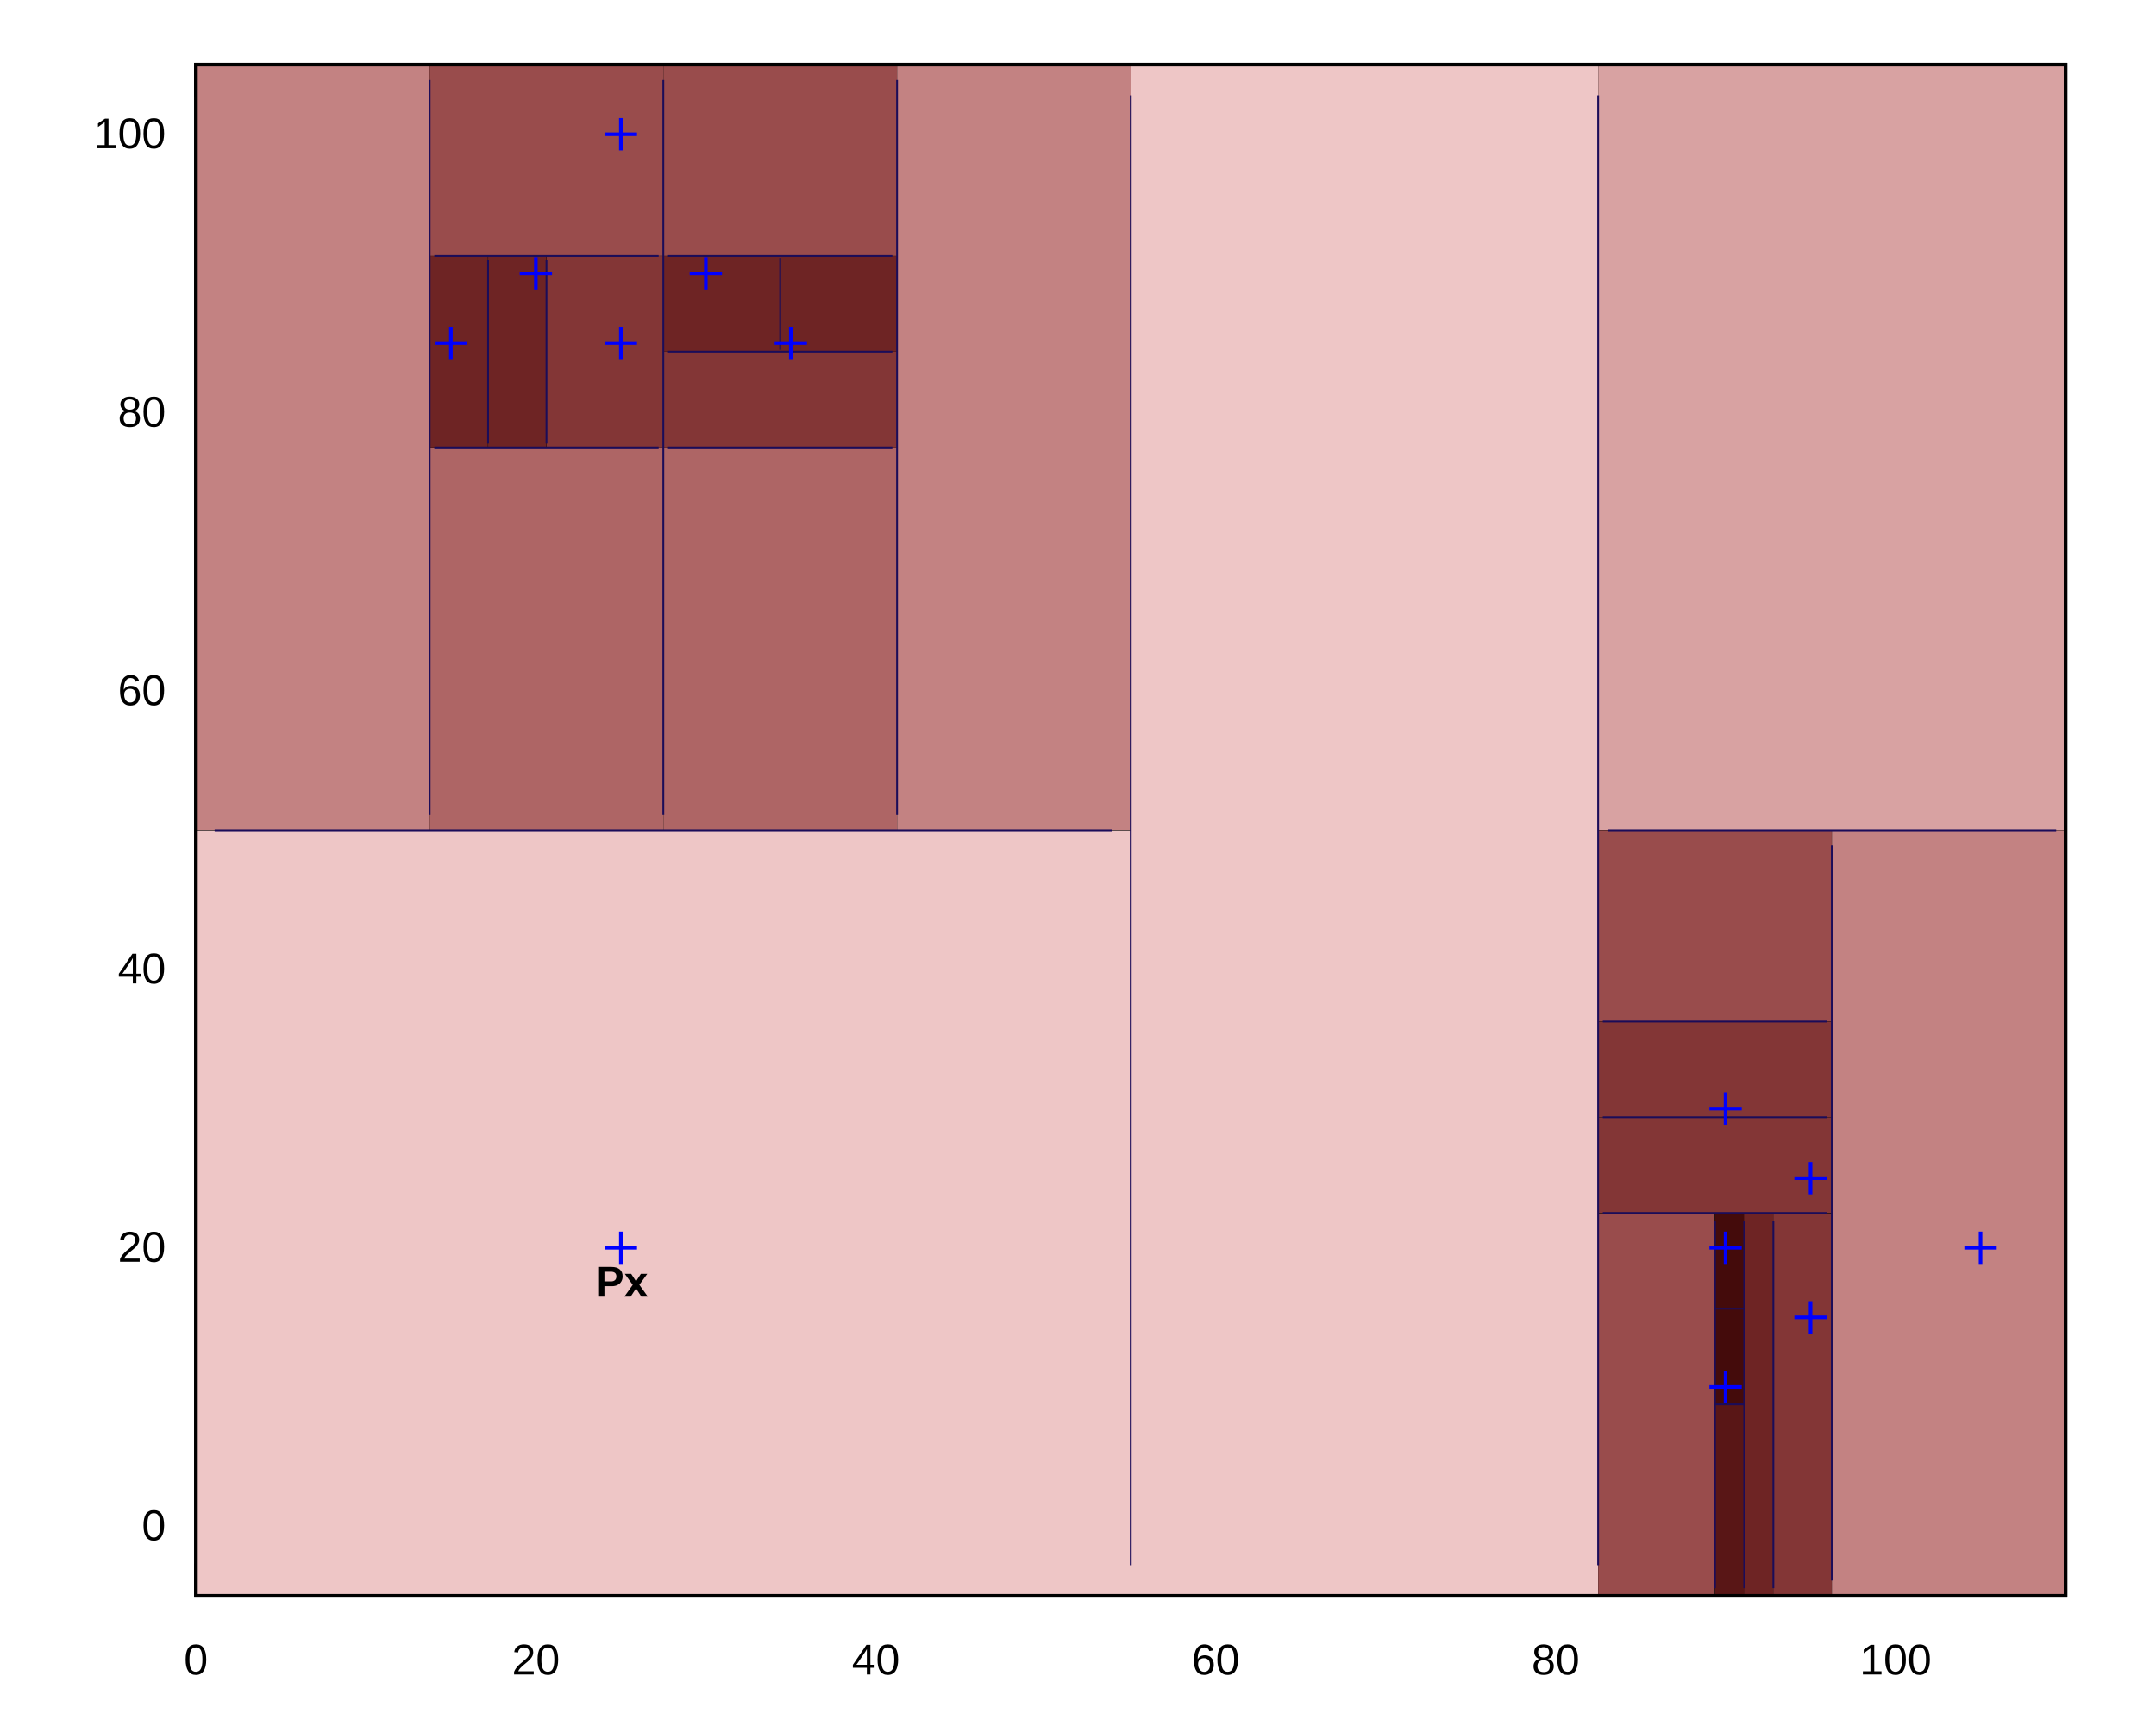
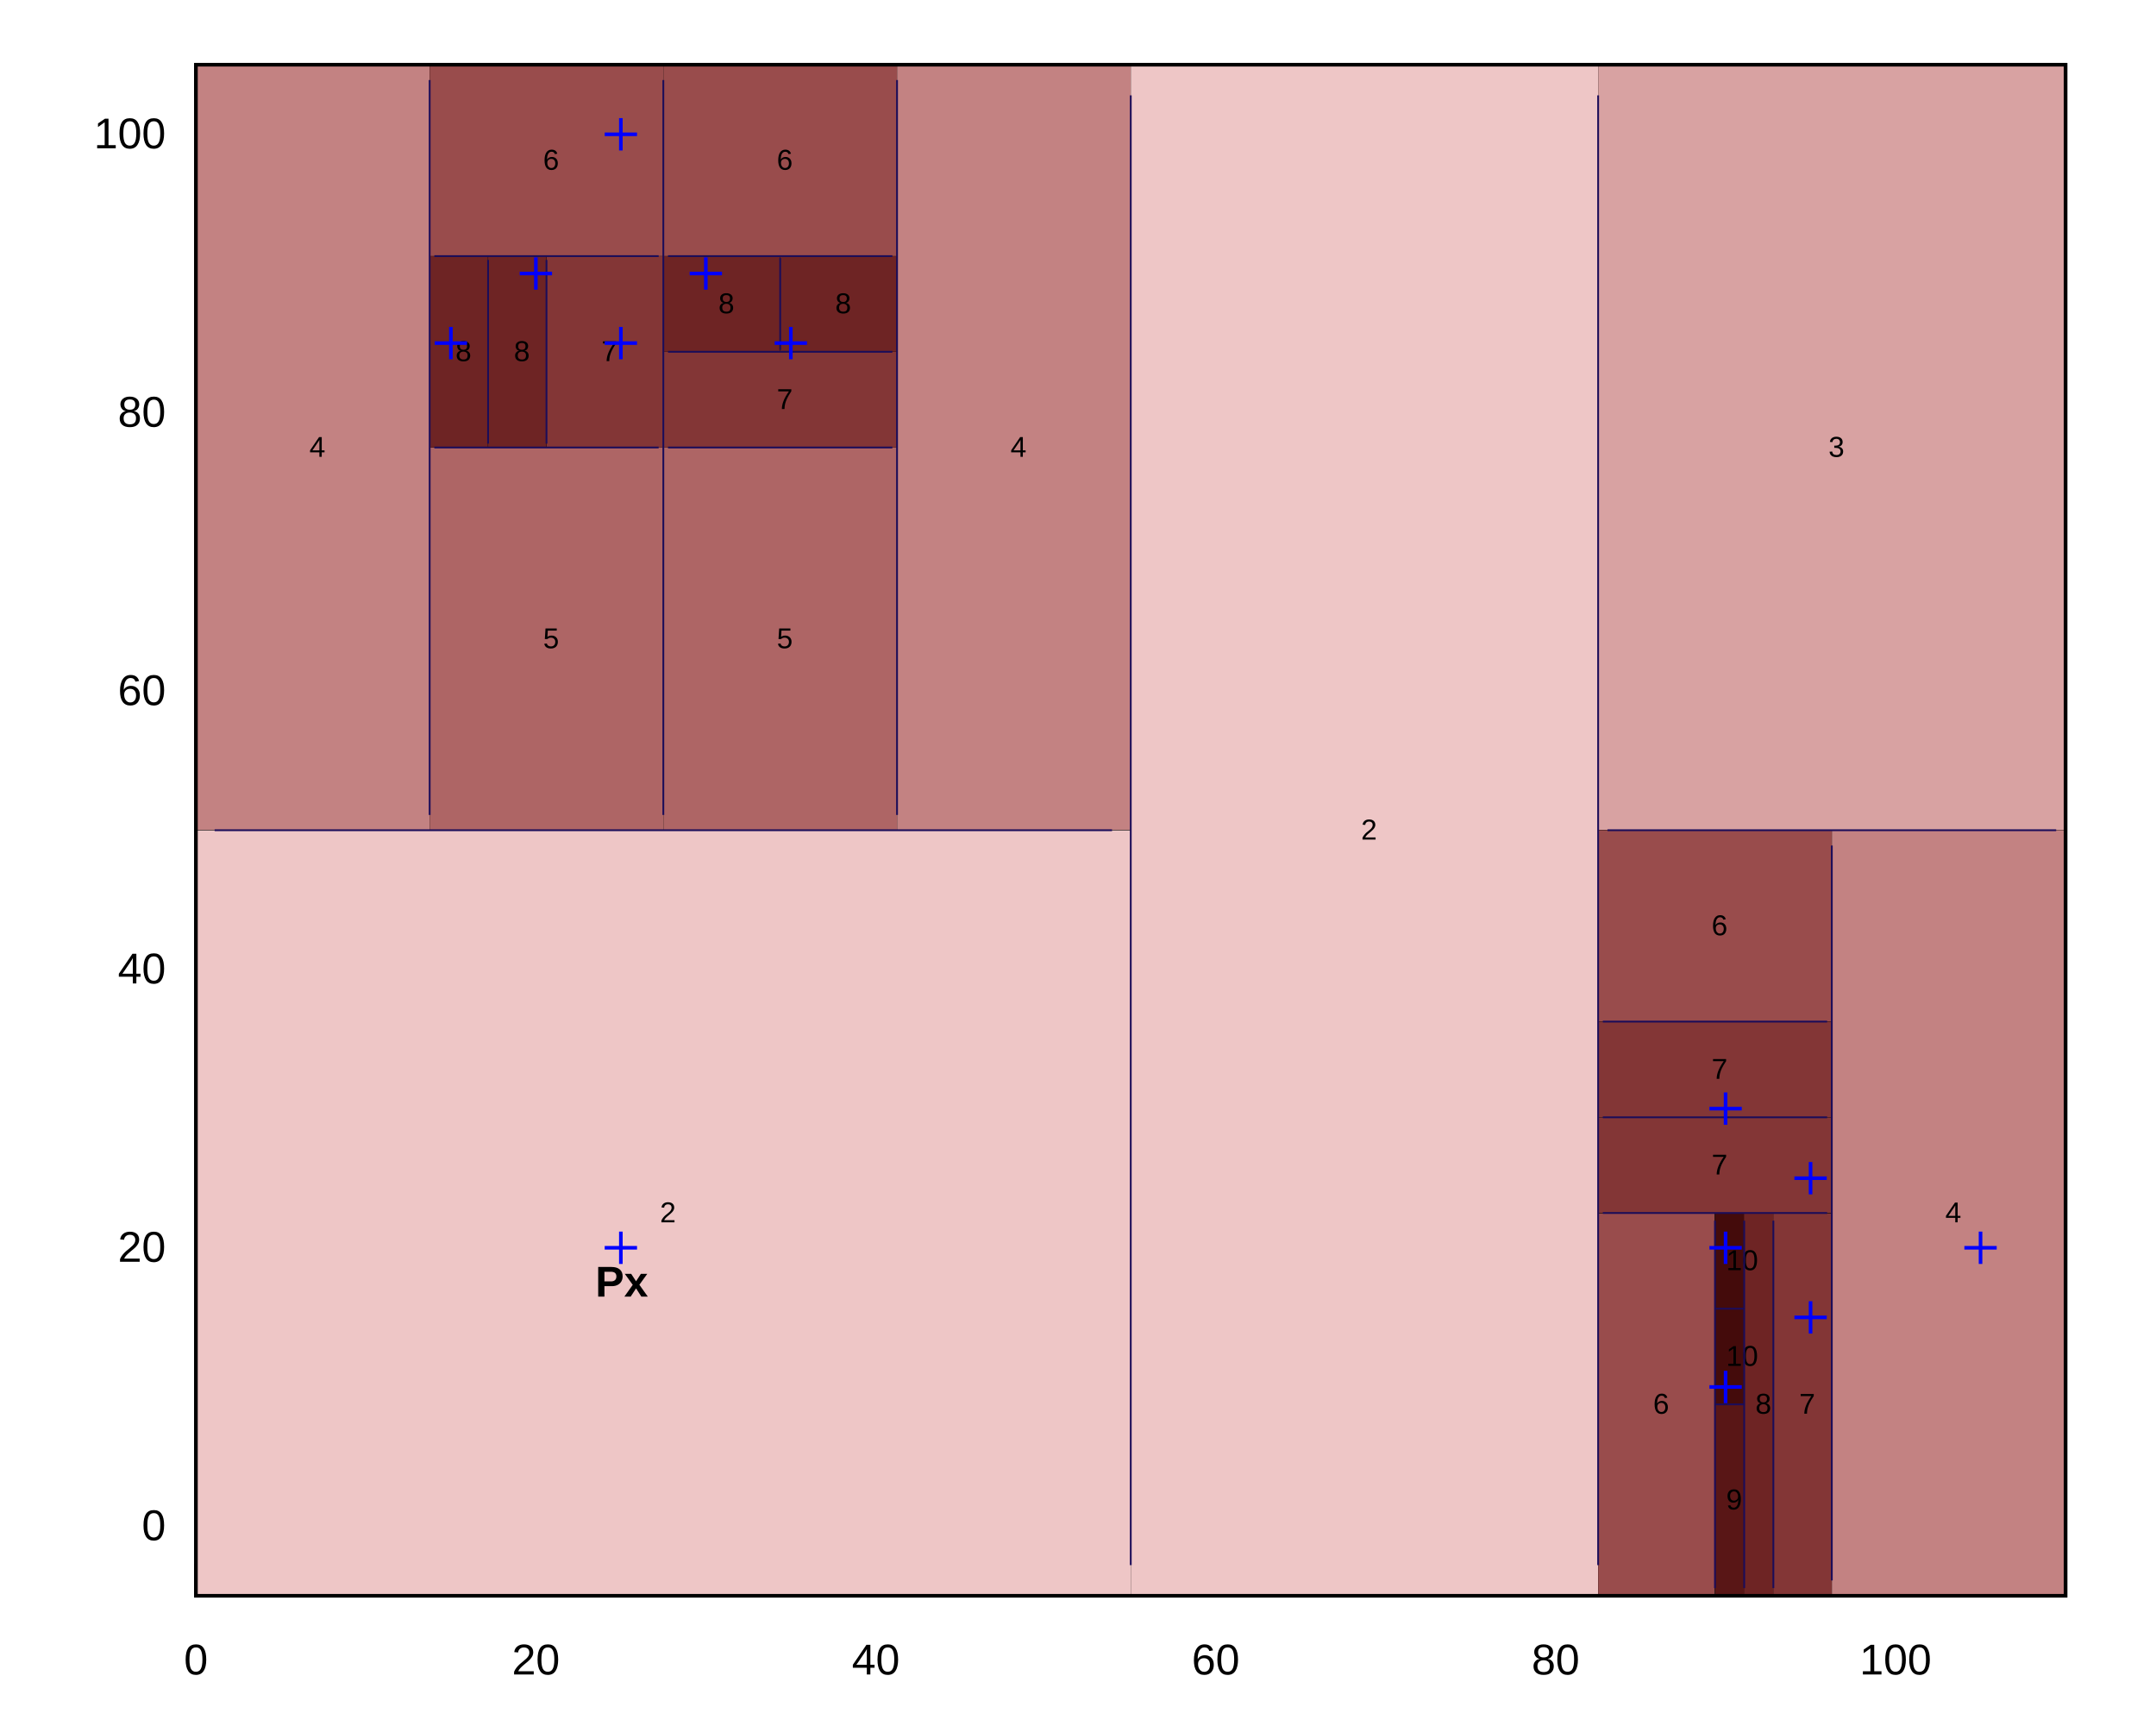
<svg xmlns="http://www.w3.org/2000/svg" xmlns:xlink="http://www.w3.org/1999/xlink" width="600" height="480" viewBox="0 0 600 480">
  <g id="gnuplot_canvas">
    <rect x="0" y="0" width="600" height="480" fill="none" />
    <defs>
      <circle id="gpDot" r="0.5" stroke-width="0.5" stroke="currentColor" />
      <path id="gpPt0" stroke-width="0.222" stroke="currentColor" d="M-1,0 h2 M0,-1 v2" />
      <path id="gpPt1" stroke-width="0.222" stroke="currentColor" d="M-1,-1 L1,1 M1,-1 L-1,1" />
      <path id="gpPt2" stroke-width="0.222" stroke="currentColor" d="M-1,0 L1,0 M0,-1 L0,1 M-1,-1 L1,1 M-1,1 L1,-1" />
      <rect id="gpPt3" stroke-width="0.222" stroke="currentColor" x="-1" y="-1" width="2" height="2" />
      <rect id="gpPt4" stroke-width="0.222" stroke="currentColor" fill="currentColor" x="-1" y="-1" width="2" height="2" />
      <circle id="gpPt5" stroke-width="0.222" stroke="currentColor" cx="0" cy="0" r="1" />
      <use xlink:href="#gpPt5" id="gpPt6" fill="currentColor" stroke="none" />
      <path id="gpPt7" stroke-width="0.222" stroke="currentColor" d="M0,-1.33 L-1.33,0.67 L1.33,0.67 z" />
      <use xlink:href="#gpPt7" id="gpPt8" fill="currentColor" stroke="none" />
      <use xlink:href="#gpPt7" id="gpPt9" stroke="currentColor" transform="rotate(180)" />
      <use xlink:href="#gpPt9" id="gpPt10" fill="currentColor" stroke="none" />
      <use xlink:href="#gpPt3" id="gpPt11" stroke="currentColor" transform="rotate(45)" />
      <use xlink:href="#gpPt11" id="gpPt12" fill="currentColor" stroke="none" />
      <path id="gpPt13" stroke-width="0.222" stroke="currentColor" d="M0,1.330 L1.265,0.411 L0.782,-1.067 L-0.782,-1.076 L-1.265,0.411 z" />
      <use xlink:href="#gpPt13" id="gpPt14" fill="currentColor" stroke="none" />
      <filter id="textbox" filterUnits="objectBoundingBox" x="0" y="0" height="1" width="1">
        <feFlood flood-color="white" flood-opacity="1" result="bgnd" />
        <feComposite in="SourceGraphic" in2="bgnd" operator="atop" />
      </filter>
      <filter id="greybox" filterUnits="objectBoundingBox" x="0" y="0" height="1" width="1">
        <feFlood flood-color="lightgrey" flood-opacity="1" result="grey" />
        <feComposite in="SourceGraphic" in2="grey" operator="atop" />
      </filter>
    </defs>
    <g fill="none" color="white" stroke="currentColor" stroke-width="1.00" stroke-linecap="butt" stroke-linejoin="miter">
</g>
    <g fill="none" color="black" stroke="currentColor" stroke-width="1.00" stroke-linecap="butt" stroke-linejoin="miter">
      <path stroke="black" d="M54.53,424.64 L63.53,424.64 M574.82,424.64 L565.82,424.64  " />
      <g transform="translate(46.14,428.54)" stroke="none" fill="black" font-family="Arial" font-size="12.00" text-anchor="end">
        <text>
          <tspan font-family="Arial"> 0</tspan>
        </text>
      </g>
    </g>
    <g fill="none" color="black" stroke="currentColor" stroke-width="1.00" stroke-linecap="butt" stroke-linejoin="miter">
      <path stroke="black" d="M54.53,347.18 L63.53,347.18 M574.82,347.18 L565.82,347.18  " />
      <g transform="translate(46.14,351.08)" stroke="none" fill="black" font-family="Arial" font-size="12.00" text-anchor="end">
        <text>
          <tspan font-family="Arial"> 20</tspan>
        </text>
      </g>
    </g>
    <g fill="none" color="black" stroke="currentColor" stroke-width="1.00" stroke-linecap="butt" stroke-linejoin="miter">
      <path stroke="black" d="M54.53,269.73 L63.53,269.73 M574.82,269.73 L565.82,269.73  " />
      <g transform="translate(46.14,273.63)" stroke="none" fill="black" font-family="Arial" font-size="12.00" text-anchor="end">
        <text>
          <tspan font-family="Arial"> 40</tspan>
        </text>
      </g>
    </g>
    <g fill="none" color="black" stroke="currentColor" stroke-width="1.00" stroke-linecap="butt" stroke-linejoin="miter">
      <path stroke="black" d="M54.53,192.28 L63.53,192.28 M574.82,192.28 L565.82,192.28  " />
      <g transform="translate(46.14,196.18)" stroke="none" fill="black" font-family="Arial" font-size="12.00" text-anchor="end">
        <text>
          <tspan font-family="Arial"> 60</tspan>
        </text>
      </g>
    </g>
    <g fill="none" color="black" stroke="currentColor" stroke-width="1.00" stroke-linecap="butt" stroke-linejoin="miter">
      <path stroke="black" d="M54.53,114.83 L63.53,114.83 M574.82,114.83 L565.82,114.83  " />
      <g transform="translate(46.14,118.73)" stroke="none" fill="black" font-family="Arial" font-size="12.00" text-anchor="end">
        <text>
          <tspan font-family="Arial"> 80</tspan>
        </text>
      </g>
    </g>
    <g fill="none" color="black" stroke="currentColor" stroke-width="1.00" stroke-linecap="butt" stroke-linejoin="miter">
      <path stroke="black" d="M54.53,37.37 L63.53,37.37 M574.82,37.37 L565.82,37.37  " />
      <g transform="translate(46.14,41.27)" stroke="none" fill="black" font-family="Arial" font-size="12.00" text-anchor="end">
        <text>
          <tspan font-family="Arial"> 100</tspan>
        </text>
      </g>
    </g>
    <g fill="none" color="black" stroke="currentColor" stroke-width="1.00" stroke-linecap="butt" stroke-linejoin="miter">
      <path stroke="black" d="M54.53,444.00 L54.53,435.00 M54.53,18.01 L54.53,27.01  " />
      <g transform="translate(54.53,465.90)" stroke="none" fill="black" font-family="Arial" font-size="12.00" text-anchor="middle">
        <text>
          <tspan font-family="Arial"> 0</tspan>
        </text>
      </g>
    </g>
    <g fill="none" color="black" stroke="currentColor" stroke-width="1.00" stroke-linecap="butt" stroke-linejoin="miter">
      <path stroke="black" d="M149.13,444.00 L149.13,435.00 M149.13,18.01 L149.13,27.01  " />
      <g transform="translate(149.13,465.90)" stroke="none" fill="black" font-family="Arial" font-size="12.00" text-anchor="middle">
        <text>
          <tspan font-family="Arial"> 20</tspan>
        </text>
      </g>
    </g>
    <g fill="none" color="black" stroke="currentColor" stroke-width="1.00" stroke-linecap="butt" stroke-linejoin="miter">
      <path stroke="black" d="M243.73,444.00 L243.73,435.00 M243.73,18.01 L243.73,27.01  " />
      <g transform="translate(243.73,465.90)" stroke="none" fill="black" font-family="Arial" font-size="12.00" text-anchor="middle">
        <text>
          <tspan font-family="Arial"> 40</tspan>
        </text>
      </g>
    </g>
    <g fill="none" color="black" stroke="currentColor" stroke-width="1.00" stroke-linecap="butt" stroke-linejoin="miter">
      <path stroke="black" d="M338.32,444.00 L338.32,435.00 M338.32,18.01 L338.32,27.01  " />
      <g transform="translate(338.32,465.90)" stroke="none" fill="black" font-family="Arial" font-size="12.00" text-anchor="middle">
        <text>
          <tspan font-family="Arial"> 60</tspan>
        </text>
      </g>
    </g>
    <g fill="none" color="black" stroke="currentColor" stroke-width="1.00" stroke-linecap="butt" stroke-linejoin="miter">
      <path stroke="black" d="M432.92,444.00 L432.92,435.00 M432.92,18.01 L432.92,27.01  " />
      <g transform="translate(432.92,465.90)" stroke="none" fill="black" font-family="Arial" font-size="12.00" text-anchor="middle">
        <text>
          <tspan font-family="Arial"> 80</tspan>
        </text>
      </g>
    </g>
    <g fill="none" color="black" stroke="currentColor" stroke-width="1.00" stroke-linecap="butt" stroke-linejoin="miter">
      <path stroke="black" d="M527.52,444.00 L527.52,435.00 M527.52,18.01 L527.52,27.01  " />
      <g transform="translate(527.52,465.90)" stroke="none" fill="black" font-family="Arial" font-size="12.00" text-anchor="middle">
        <text>
          <tspan font-family="Arial"> 100</tspan>
        </text>
      </g>
    </g>
    <g fill="none" color="black" stroke="currentColor" stroke-width="1.00" stroke-linecap="butt" stroke-linejoin="miter">
</g>
    <g fill="none" color="black" stroke="currentColor" stroke-width="1.00" stroke-linecap="butt" stroke-linejoin="miter">
      <path stroke="black" d="M54.53,18.01 L54.53,444.00 L574.82,444.00 L574.82,18.01 L54.53,18.01 Z  " />
    </g>
    <g fill="none" color="black" stroke="black" stroke-width="0.05" stroke-linecap="butt" stroke-linejoin="miter">
</g>
    <g fill="none" color="black" stroke="currentColor" stroke-width="0.05" stroke-linecap="butt" stroke-linejoin="miter">
      <g stroke="none" shape-rendering="crispEdges">
        <polygon fill="rgb(  0,   0,   0)" points="54.53,444.00 574.81,444.00 574.81,18.02 54.53,18.02 " />
      </g>
      <path stroke="black" d="M54.53,444.00 L54.53,18.02 L574.81,18.02 L574.81,444.00 L54.53,444.00 Z  " />
    </g>
    <g fill="none" color="black" stroke="currentColor" stroke-width="0.05" stroke-linecap="butt" stroke-linejoin="miter">
      <g stroke="none" shape-rendering="crispEdges">
        <polygon fill="rgb(  0,   0,   0)" points="54.53,444.00 314.68,444.00 314.68,18.02 54.53,18.02 " />
      </g>
      <path stroke="black" d="M54.53,444.00 L54.53,18.02 L314.68,18.02 L314.68,444.00 L54.53,444.00 Z  " />
    </g>
    <g fill="none" color="black" stroke="currentColor" stroke-width="0.05" stroke-linecap="butt" stroke-linejoin="miter">
      <g stroke="none" shape-rendering="crispEdges">
        <polygon fill="rgb(238, 198, 198)" points="54.53,444.00 314.68,444.00 314.68,231.00 54.53,231.00 " />
      </g>
      <path stroke="black" d="M54.53,444.00 L54.53,231.00 L314.68,231.00 L314.68,444.00 L54.53,444.00 Z  " />
    </g>
    <g fill="none" color="black" stroke="currentColor" stroke-width="0.05" stroke-linecap="butt" stroke-linejoin="miter">
      <g stroke="none" shape-rendering="crispEdges">
        <polygon fill="rgb(  0,   0,   0)" points="54.53,231.00 314.68,231.00 314.68,18.02 54.53,18.02 " />
      </g>
      <path stroke="black" d="M54.53,231.00 L54.53,18.02 L314.68,18.02 L314.68,231.00 L54.53,231.00 Z  " />
    </g>
    <g fill="none" color="black" stroke="currentColor" stroke-width="0.05" stroke-linecap="butt" stroke-linejoin="miter">
      <g stroke="none" shape-rendering="crispEdges">
        <polygon fill="rgb(  0,   0,   0)" points="54.53,231.00 184.60,231.00 184.60,18.02 54.53,18.02 " />
      </g>
      <path stroke="black" d="M54.53,231.00 L54.53,18.02 L184.60,18.02 L184.60,231.00 L54.53,231.00 Z  " />
    </g>
    <g fill="none" color="black" stroke="currentColor" stroke-width="0.05" stroke-linecap="butt" stroke-linejoin="miter">
      <g stroke="none" shape-rendering="crispEdges">
        <polygon fill="rgb(195, 130, 130)" points="54.53,231.00 119.57,231.00 119.57,18.02 54.53,18.02 " />
      </g>
      <path stroke="black" d="M54.53,231.00 L54.53,18.02 L119.57,18.02 L119.57,231.00 L54.53,231.00 Z  " />
    </g>
    <g fill="none" color="black" stroke="currentColor" stroke-width="0.05" stroke-linecap="butt" stroke-linejoin="miter">
      <g stroke="none" shape-rendering="crispEdges">
        <polygon fill="rgb(  0,   0,   0)" points="119.57,231.00 184.60,231.00 184.60,18.02 119.57,18.02 " />
      </g>
      <path stroke="black" d="M119.57,231.00 L119.57,18.02 L184.60,18.02 L184.60,231.00 L119.57,231.00 Z  " />
    </g>
    <g fill="none" color="black" stroke="currentColor" stroke-width="0.05" stroke-linecap="butt" stroke-linejoin="miter">
      <g stroke="none" shape-rendering="crispEdges">
        <polygon fill="rgb(174, 101, 101)" points="119.57,231.00 184.60,231.00 184.60,124.51 119.57,124.51 " />
      </g>
      <path stroke="black" d="M119.57,231.00 L119.57,124.51 L184.60,124.51 L184.60,231.00 L119.57,231.00 Z  " />
    </g>
    <g fill="none" color="black" stroke="currentColor" stroke-width="0.05" stroke-linecap="butt" stroke-linejoin="miter">
      <g stroke="none" shape-rendering="crispEdges">
        <polygon fill="rgb(  0,   0,   0)" points="119.57,124.51 184.60,124.51 184.60,18.02 119.57,18.02 " />
      </g>
      <path stroke="black" d="M119.57,124.51 L119.57,18.02 L184.60,18.02 L184.60,124.51 L119.57,124.51 Z  " />
    </g>
    <g fill="none" color="black" stroke="currentColor" stroke-width="0.05" stroke-linecap="butt" stroke-linejoin="miter">
      <g stroke="none" shape-rendering="crispEdges">
        <polygon fill="rgb(  0,   0,   0)" points="119.57,124.51 184.60,124.51 184.60,71.26 119.57,71.26 " />
      </g>
      <path stroke="black" d="M119.57,124.51 L119.57,71.26 L184.60,71.26 L184.60,124.51 L119.57,124.51 Z  " />
    </g>
    <g fill="none" color="black" stroke="currentColor" stroke-width="0.05" stroke-linecap="butt" stroke-linejoin="miter">
      <g stroke="none" shape-rendering="crispEdges">
        <polygon fill="rgb(  0,   0,   0)" points="119.57,124.51 152.08,124.51 152.08,71.26 119.57,71.26 " />
      </g>
      <path stroke="black" d="M119.57,124.51 L119.57,71.26 L152.08,71.26 L152.08,124.51 L119.57,124.51 Z  " />
    </g>
    <g fill="none" color="black" stroke="currentColor" stroke-width="0.05" stroke-linecap="butt" stroke-linejoin="miter">
      <g stroke="none" shape-rendering="crispEdges">
        <polygon fill="rgb(110,  36,  36)" points="119.57,124.51 135.83,124.51 135.83,71.26 119.57,71.26 " />
      </g>
      <path stroke="black" d="M119.57,124.51 L119.57,71.26 L135.83,71.26 L135.83,124.51 L119.57,124.51 Z  " />
    </g>
    <g fill="none" color="black" stroke="currentColor" stroke-width="0.05" stroke-linecap="butt" stroke-linejoin="miter">
      <g stroke="none" shape-rendering="crispEdges">
        <polygon fill="rgb(110,  36,  36)" points="135.83,124.51 152.08,124.51 152.08,71.26 135.83,71.26 " />
      </g>
      <path stroke="black" d="M135.83,124.51 L135.83,71.26 L152.08,71.26 L152.08,124.51 L135.83,124.51 Z  " />
    </g>
    <g fill="none" color="black" stroke="currentColor" stroke-width="0.05" stroke-linecap="butt" stroke-linejoin="miter">
      <g stroke="none" shape-rendering="crispEdges">
        <polygon fill="rgb(131,  54,  54)" points="152.08,124.51 184.60,124.51 184.60,71.26 152.08,71.26 " />
      </g>
      <path stroke="black" d="M152.08,124.51 L152.08,71.26 L184.60,71.26 L184.60,124.51 L152.08,124.51 Z  " />
    </g>
    <g fill="none" color="black" stroke="currentColor" stroke-width="0.05" stroke-linecap="butt" stroke-linejoin="miter">
      <g stroke="none" shape-rendering="crispEdges">
        <polygon fill="rgb(153,  76,  76)" points="119.57,71.26 184.60,71.26 184.60,18.02 119.57,18.02 " />
      </g>
      <path stroke="black" d="M119.57,71.26 L119.57,18.02 L184.60,18.02 L184.60,71.26 L119.57,71.26 Z  " />
    </g>
    <g fill="none" color="black" stroke="currentColor" stroke-width="0.05" stroke-linecap="butt" stroke-linejoin="miter">
      <g stroke="none" shape-rendering="crispEdges">
        <polygon fill="rgb(  0,   0,   0)" points="184.60,231.00 314.68,231.00 314.68,18.02 184.60,18.02 " />
      </g>
      <path stroke="black" d="M184.60,231.00 L184.60,18.02 L314.68,18.02 L314.68,231.00 L184.60,231.00 Z  " />
    </g>
    <g fill="none" color="black" stroke="currentColor" stroke-width="0.05" stroke-linecap="butt" stroke-linejoin="miter">
      <g stroke="none" shape-rendering="crispEdges">
        <polygon fill="rgb(  0,   0,   0)" points="184.60,231.00 249.64,231.00 249.64,18.02 184.60,18.02 " />
      </g>
      <path stroke="black" d="M184.60,231.00 L184.60,18.02 L249.64,18.02 L249.64,231.00 L184.60,231.00 Z  " />
    </g>
    <g fill="none" color="black" stroke="currentColor" stroke-width="0.05" stroke-linecap="butt" stroke-linejoin="miter">
      <g stroke="none" shape-rendering="crispEdges">
        <polygon fill="rgb(174, 101, 101)" points="184.60,231.00 249.64,231.00 249.64,124.51 184.60,124.51 " />
      </g>
      <path stroke="black" d="M184.60,231.00 L184.60,124.51 L249.64,124.51 L249.64,231.00 L184.60,231.00 Z  " />
    </g>
    <g fill="none" color="black" stroke="currentColor" stroke-width="0.05" stroke-linecap="butt" stroke-linejoin="miter">
      <g stroke="none" shape-rendering="crispEdges">
        <polygon fill="rgb(  0,   0,   0)" points="184.60,124.51 249.64,124.51 249.64,18.02 184.60,18.02 " />
      </g>
      <path stroke="black" d="M184.60,124.51 L184.60,18.02 L249.64,18.02 L249.64,124.51 L184.60,124.51 Z  " />
    </g>
    <g fill="none" color="black" stroke="currentColor" stroke-width="0.05" stroke-linecap="butt" stroke-linejoin="miter">
      <g stroke="none" shape-rendering="crispEdges">
        <polygon fill="rgb(  0,   0,   0)" points="184.60,124.51 249.64,124.51 249.64,71.26 184.60,71.26 " />
      </g>
      <path stroke="black" d="M184.60,124.51 L184.60,71.26 L249.64,71.26 L249.64,124.51 L184.60,124.51 Z  " />
    </g>
    <g fill="none" color="black" stroke="currentColor" stroke-width="0.05" stroke-linecap="butt" stroke-linejoin="miter">
      <g stroke="none" shape-rendering="crispEdges">
        <polygon fill="rgb(131,  54,  54)" points="184.60,124.51 249.64,124.51 249.64,97.88 184.60,97.88 " />
      </g>
      <path stroke="black" d="M184.60,124.51 L184.60,97.88 L249.64,97.88 L249.64,124.51 L184.60,124.51 Z  " />
    </g>
    <g fill="none" color="black" stroke="currentColor" stroke-width="0.05" stroke-linecap="butt" stroke-linejoin="miter">
      <g stroke="none" shape-rendering="crispEdges">
        <polygon fill="rgb(  0,   0,   0)" points="184.60,97.88 249.64,97.88 249.64,71.26 184.60,71.26 " />
      </g>
      <path stroke="black" d="M184.60,97.88 L184.60,71.26 L249.64,71.26 L249.64,97.88 L184.60,97.88 Z  " />
    </g>
    <g fill="none" color="black" stroke="currentColor" stroke-width="0.05" stroke-linecap="butt" stroke-linejoin="miter">
      <g stroke="none" shape-rendering="crispEdges">
        <polygon fill="rgb(110,  36,  36)" points="184.60,97.88 217.12,97.88 217.12,71.26 184.60,71.26 " />
      </g>
      <path stroke="black" d="M184.60,97.88 L184.60,71.26 L217.12,71.26 L217.12,97.88 L184.60,97.88 Z  " />
    </g>
    <g fill="none" color="black" stroke="currentColor" stroke-width="0.05" stroke-linecap="butt" stroke-linejoin="miter">
      <g stroke="none" shape-rendering="crispEdges">
        <polygon fill="rgb(110,  36,  36)" points="217.12,97.88 249.64,97.88 249.64,71.26 217.12,71.26 " />
      </g>
      <path stroke="black" d="M217.12,97.88 L217.12,71.26 L249.64,71.26 L249.64,97.88 L217.12,97.88 Z  " />
    </g>
    <g fill="none" color="black" stroke="currentColor" stroke-width="0.05" stroke-linecap="butt" stroke-linejoin="miter">
      <g stroke="none" shape-rendering="crispEdges">
        <polygon fill="rgb(153,  76,  76)" points="184.60,71.26 249.64,71.26 249.64,18.02 184.60,18.02 " />
      </g>
      <path stroke="black" d="M184.60,71.26 L184.60,18.02 L249.64,18.02 L249.64,71.26 L184.60,71.26 Z  " />
    </g>
    <g fill="none" color="black" stroke="currentColor" stroke-width="0.05" stroke-linecap="butt" stroke-linejoin="miter">
      <g stroke="none" shape-rendering="crispEdges">
        <polygon fill="rgb(195, 130, 130)" points="249.64,231.00 314.68,231.00 314.68,18.02 249.64,18.02 " />
      </g>
      <path stroke="black" d="M249.64,231.00 L249.64,18.02 L314.68,18.02 L314.68,231.00 L249.64,231.00 Z  " />
    </g>
    <g fill="none" color="black" stroke="currentColor" stroke-width="0.05" stroke-linecap="butt" stroke-linejoin="miter">
      <g stroke="none" shape-rendering="crispEdges">
        <polygon fill="rgb(  0,   0,   0)" points="314.68,444.00 574.81,444.00 574.81,18.02 314.68,18.02 " />
      </g>
      <path stroke="black" d="M314.68,444.00 L314.68,18.02 L574.81,18.02 L574.81,444.00 L314.68,444.00 Z  " />
    </g>
    <g fill="none" color="black" stroke="currentColor" stroke-width="0.05" stroke-linecap="butt" stroke-linejoin="miter">
      <g stroke="none" shape-rendering="crispEdges">
        <polygon fill="rgb(238, 198, 198)" points="314.68,444.00 444.75,444.00 444.75,18.02 314.68,18.02 " />
      </g>
      <path stroke="black" d="M314.68,444.00 L314.68,18.02 L444.75,18.02 L444.75,444.00 L314.68,444.00 Z  " />
    </g>
    <g fill="none" color="black" stroke="currentColor" stroke-width="0.05" stroke-linecap="butt" stroke-linejoin="miter">
      <g stroke="none" shape-rendering="crispEdges">
        <polygon fill="rgb(  0,   0,   0)" points="444.75,444.00 574.81,444.00 574.81,18.02 444.75,18.02 " />
      </g>
      <path stroke="black" d="M444.75,444.00 L444.75,18.02 L574.81,18.02 L574.81,444.00 L444.75,444.00 Z  " />
    </g>
    <g fill="none" color="black" stroke="currentColor" stroke-width="0.05" stroke-linecap="butt" stroke-linejoin="miter">
      <g stroke="none" shape-rendering="crispEdges">
        <polygon fill="rgb(  0,   0,   0)" points="444.75,444.00 574.81,444.00 574.81,231.00 444.75,231.00 " />
      </g>
      <path stroke="black" d="M444.75,444.00 L444.75,231.00 L574.81,231.00 L574.81,444.00 L444.75,444.00 Z  " />
    </g>
    <g fill="none" color="black" stroke="currentColor" stroke-width="0.05" stroke-linecap="butt" stroke-linejoin="miter">
      <g stroke="none" shape-rendering="crispEdges">
        <polygon fill="rgb(  0,   0,   0)" points="444.75,444.00 509.78,444.00 509.78,231.00 444.75,231.00 " />
      </g>
      <path stroke="black" d="M444.75,444.00 L444.75,231.00 L509.78,231.00 L509.78,444.00 L444.75,444.00 Z  " />
    </g>
    <g fill="none" color="black" stroke="currentColor" stroke-width="0.05" stroke-linecap="butt" stroke-linejoin="miter">
      <g stroke="none" shape-rendering="crispEdges">
        <polygon fill="rgb(  0,   0,   0)" points="444.75,444.00 509.78,444.00 509.78,337.50 444.75,337.50 " />
      </g>
      <path stroke="black" d="M444.75,444.00 L444.75,337.50 L509.78,337.50 L509.78,444.00 L444.75,444.00 Z  " />
    </g>
    <g fill="none" color="black" stroke="currentColor" stroke-width="0.05" stroke-linecap="butt" stroke-linejoin="miter">
      <g stroke="none" shape-rendering="crispEdges">
        <polygon fill="rgb(153,  76,  76)" points="444.75,444.00 477.27,444.00 477.27,337.50 444.75,337.50 " />
      </g>
      <path stroke="black" d="M444.75,444.00 L444.75,337.50 L477.27,337.50 L477.27,444.00 L444.75,444.00 Z  " />
    </g>
    <g fill="none" color="black" stroke="currentColor" stroke-width="0.05" stroke-linecap="butt" stroke-linejoin="miter">
      <g stroke="none" shape-rendering="crispEdges">
        <polygon fill="rgb(  0,   0,   0)" points="477.27,444.00 509.78,444.00 509.78,337.50 477.27,337.50 " />
      </g>
      <path stroke="black" d="M477.27,444.00 L477.27,337.50 L509.78,337.50 L509.78,444.00 L477.27,444.00 Z  " />
    </g>
    <g fill="none" color="black" stroke="currentColor" stroke-width="0.05" stroke-linecap="butt" stroke-linejoin="miter">
      <g stroke="none" shape-rendering="crispEdges">
        <polygon fill="rgb(  0,   0,   0)" points="477.27,444.00 493.52,444.00 493.52,337.50 477.27,337.50 " />
      </g>
      <path stroke="black" d="M477.27,444.00 L477.27,337.50 L493.52,337.50 L493.52,444.00 L477.27,444.00 Z  " />
    </g>
    <g fill="none" color="black" stroke="currentColor" stroke-width="0.05" stroke-linecap="butt" stroke-linejoin="miter">
      <g stroke="none" shape-rendering="crispEdges">
        <polygon fill="rgb(  0,   0,   0)" points="477.27,444.00 485.40,444.00 485.40,337.50 477.27,337.50 " />
      </g>
      <path stroke="black" d="M477.27,444.00 L477.27,337.50 L485.40,337.50 L485.40,444.00 L477.27,444.00 Z  " />
    </g>
    <g fill="none" color="black" stroke="currentColor" stroke-width="0.05" stroke-linecap="butt" stroke-linejoin="miter">
      <g stroke="none" shape-rendering="crispEdges">
        <polygon fill="rgb( 89,  22,  22)" points="477.27,444.00 485.40,444.00 485.40,390.75 477.27,390.75 " />
      </g>
      <path stroke="black" d="M477.27,444.00 L477.27,390.75 L485.40,390.75 L485.40,444.00 L477.27,444.00 Z  " />
    </g>
    <g fill="none" color="black" stroke="currentColor" stroke-width="0.05" stroke-linecap="butt" stroke-linejoin="miter">
      <g stroke="none" shape-rendering="crispEdges">
        <polygon fill="rgb(  0,   0,   0)" points="477.27,390.75 485.40,390.75 485.40,337.50 477.27,337.50 " />
      </g>
      <path stroke="black" d="M477.27,390.75 L477.27,337.50 L485.40,337.50 L485.40,390.75 L477.27,390.75 Z  " />
    </g>
    <g fill="none" color="black" stroke="currentColor" stroke-width="0.05" stroke-linecap="butt" stroke-linejoin="miter">
      <g stroke="none" shape-rendering="crispEdges">
        <polygon fill="rgb( 68,  11,  11)" points="477.27,390.75 485.40,390.75 485.40,364.13 477.27,364.13 " />
      </g>
      <path stroke="black" d="M477.27,390.75 L477.27,364.13 L485.40,364.13 L485.40,390.75 L477.27,390.75 Z  " />
    </g>
    <g fill="none" color="black" stroke="currentColor" stroke-width="0.05" stroke-linecap="butt" stroke-linejoin="miter">
      <g stroke="none" shape-rendering="crispEdges">
        <polygon fill="rgb( 68,  11,  11)" points="477.27,364.13 485.40,364.13 485.40,337.50 477.27,337.50 " />
      </g>
      <path stroke="black" d="M477.27,364.13 L477.27,337.50 L485.40,337.50 L485.40,364.13 L477.27,364.13 Z  " />
    </g>
    <g fill="none" color="black" stroke="currentColor" stroke-width="0.05" stroke-linecap="butt" stroke-linejoin="miter">
      <g stroke="none" shape-rendering="crispEdges">
        <polygon fill="rgb(110,  36,  36)" points="485.40,444.00 493.52,444.00 493.52,337.50 485.40,337.50 " />
      </g>
      <path stroke="black" d="M485.40,444.00 L485.40,337.50 L493.52,337.50 L493.52,444.00 L485.40,444.00 Z  " />
    </g>
    <g fill="none" color="black" stroke="currentColor" stroke-width="0.05" stroke-linecap="butt" stroke-linejoin="miter">
      <g stroke="none" shape-rendering="crispEdges">
        <polygon fill="rgb(131,  54,  54)" points="493.52,444.00 509.78,444.00 509.78,337.50 493.52,337.50 " />
      </g>
      <path stroke="black" d="M493.52,444.00 L493.52,337.50 L509.78,337.50 L509.78,444.00 L493.52,444.00 Z  " />
    </g>
    <g fill="none" color="black" stroke="currentColor" stroke-width="0.05" stroke-linecap="butt" stroke-linejoin="miter">
      <g stroke="none" shape-rendering="crispEdges">
        <polygon fill="rgb(  0,   0,   0)" points="444.75,337.50 509.78,337.50 509.78,231.00 444.75,231.00 " />
      </g>
      <path stroke="black" d="M444.75,337.50 L444.75,231.00 L509.78,231.00 L509.78,337.50 L444.75,337.50 Z  " />
    </g>
    <g fill="none" color="black" stroke="currentColor" stroke-width="0.05" stroke-linecap="butt" stroke-linejoin="miter">
      <g stroke="none" shape-rendering="crispEdges">
        <polygon fill="rgb(  0,   0,   0)" points="444.75,337.50 509.78,337.50 509.78,284.25 444.75,284.25 " />
      </g>
      <path stroke="black" d="M444.75,337.50 L444.75,284.25 L509.78,284.25 L509.78,337.50 L444.75,337.50 Z  " />
    </g>
    <g fill="none" color="black" stroke="currentColor" stroke-width="0.05" stroke-linecap="butt" stroke-linejoin="miter">
      <g stroke="none" shape-rendering="crispEdges">
        <polygon fill="rgb(131,  54,  54)" points="444.75,337.50 509.78,337.50 509.78,310.88 444.75,310.88 " />
      </g>
      <path stroke="black" d="M444.75,337.50 L444.75,310.88 L509.78,310.88 L509.78,337.50 L444.75,337.50 Z  " />
    </g>
    <g fill="none" color="black" stroke="currentColor" stroke-width="0.05" stroke-linecap="butt" stroke-linejoin="miter">
      <g stroke="none" shape-rendering="crispEdges">
        <polygon fill="rgb(131,  54,  54)" points="444.75,310.88 509.78,310.88 509.78,284.25 444.75,284.25 " />
      </g>
      <path stroke="black" d="M444.75,310.88 L444.75,284.25 L509.78,284.25 L509.78,310.88 L444.75,310.88 Z  " />
    </g>
    <g fill="none" color="black" stroke="currentColor" stroke-width="0.05" stroke-linecap="butt" stroke-linejoin="miter">
      <g stroke="none" shape-rendering="crispEdges">
        <polygon fill="rgb(153,  76,  76)" points="444.75,284.25 509.78,284.25 509.78,231.00 444.75,231.00 " />
      </g>
      <path stroke="black" d="M444.75,284.25 L444.75,231.00 L509.78,231.00 L509.78,284.25 L444.75,284.25 Z  " />
    </g>
    <g fill="none" color="black" stroke="currentColor" stroke-width="0.05" stroke-linecap="butt" stroke-linejoin="miter">
      <g stroke="none" shape-rendering="crispEdges">
        <polygon fill="rgb(195, 130, 130)" points="509.78,444.00 574.81,444.00 574.81,231.00 509.78,231.00 " />
      </g>
      <path stroke="black" d="M509.78,444.00 L509.78,231.00 L574.81,231.00 L574.81,444.00 L509.78,444.00 Z  " />
    </g>
    <g fill="none" color="black" stroke="currentColor" stroke-width="0.05" stroke-linecap="butt" stroke-linejoin="miter">
      <g stroke="none" shape-rendering="crispEdges">
        <polygon fill="rgb(216, 162, 162)" points="444.75,231.00 574.81,231.00 574.81,18.02 444.75,18.02 " />
      </g>
      <path stroke="black" d="M444.75,231.00 L444.75,18.02 L574.81,18.02 L574.81,231.00 L444.75,231.00 Z  " />
+       <g transform="translate(183.66,340.10)" stroke="none" fill="black" font-family="Arial" font-size="8.00" text-anchor="start">
+         <text>
+           <tspan font-family="Arial">2</tspan>
+         </text>
+       </g>
+       <g transform="translate(86.10,127.11)" stroke="none" fill="black" font-family="Arial" font-size="8.00" text-anchor="start">
+         <text>
+           <tspan font-family="Arial">4</tspan>
+         </text>
+       </g>
+       <g transform="translate(151.14,180.36)" stroke="none" fill="black" font-family="Arial" font-size="8.00" text-anchor="start">
+         <text>
+           <tspan font-family="Arial">5</tspan>
+         </text>
+       </g>
+       <g transform="translate(126.75,100.48)" stroke="none" fill="black" font-family="Arial" font-size="8.00" text-anchor="start">
+         <text>
+           <tspan font-family="Arial">8</tspan>
+         </text>
+       </g>
+       <g transform="translate(143.01,100.48)" stroke="none" fill="black" font-family="Arial" font-size="8.00" text-anchor="start">
+         <text>
+           <tspan font-family="Arial">8</tspan>
+         </text>
+       </g>
+       <g transform="translate(167.40,100.48)" stroke="none" fill="black" font-family="Arial" font-size="8.00" text-anchor="start">
+         <text>
+           <tspan font-family="Arial">7</tspan>
+         </text>
+       </g>
+       <g transform="translate(151.14,47.23)" stroke="none" fill="black" font-family="Arial" font-size="8.00" text-anchor="start">
+         <text>
+           <tspan font-family="Arial">6</tspan>
+         </text>
+       </g>
+       <g transform="translate(216.17,180.36)" stroke="none" fill="black" font-family="Arial" font-size="8.00" text-anchor="start">
+         <text>
+           <tspan font-family="Arial">5</tspan>
+         </text>
+       </g>
+       <g transform="translate(216.17,113.80)" stroke="none" fill="black" font-family="Arial" font-size="8.00" text-anchor="start">
+         <text>
+           <tspan font-family="Arial">7</tspan>
+         </text>
+       </g>
+       <g transform="translate(199.92,87.17)" stroke="none" fill="black" font-family="Arial" font-size="8.00" text-anchor="start">
+         <text>
+           <tspan font-family="Arial">8</tspan>
+         </text>
+       </g>
+       <g transform="translate(232.43,87.17)" stroke="none" fill="black" font-family="Arial" font-size="8.00" text-anchor="start">
+         <text>
+           <tspan font-family="Arial">8</tspan>
+         </text>
+       </g>
+       <g transform="translate(216.17,47.23)" stroke="none" fill="black" font-family="Arial" font-size="8.00" text-anchor="start">
+         <text>
+           <tspan font-family="Arial">6</tspan>
+         </text>
+       </g>
+       <g transform="translate(281.21,127.11)" stroke="none" fill="black" font-family="Arial" font-size="8.00" text-anchor="start">
+         <text>
+           <tspan font-family="Arial">4</tspan>
+         </text>
+       </g>
+       <g transform="translate(378.77,233.60)" stroke="none" fill="black" font-family="Arial" font-size="8.00" text-anchor="start">
+         <text>
+           <tspan font-family="Arial">2</tspan>
+         </text>
+       </g>
+       <g transform="translate(460.06,393.35)" stroke="none" fill="black" font-family="Arial" font-size="8.00" text-anchor="start">
+         <text>
+           <tspan font-family="Arial">6</tspan>
+         </text>
+       </g>
+       <g transform="translate(480.38,419.98)" stroke="none" fill="black" font-family="Arial" font-size="8.00" text-anchor="start">
+         <text>
+           <tspan font-family="Arial">9</tspan>
+         </text>
+       </g>
+       <g transform="translate(480.38,380.04)" stroke="none" fill="black" font-family="Arial" font-size="8.00" text-anchor="start">
+         <text>
+           <tspan font-family="Arial">10</tspan>
+         </text>
+       </g>
+       <g transform="translate(480.38,353.41)" stroke="none" fill="black" font-family="Arial" font-size="8.00" text-anchor="start">
+         <text>
+           <tspan font-family="Arial">10</tspan>
+         </text>
+       </g>
+       <g transform="translate(488.51,393.35)" stroke="none" fill="black" font-family="Arial" font-size="8.00" text-anchor="start">
+         <text>
+           <tspan font-family="Arial">8</tspan>
+         </text>
+       </g>
+       <g transform="translate(500.71,393.35)" stroke="none" fill="black" font-family="Arial" font-size="8.00" text-anchor="start">
+         <text>
+           <tspan font-family="Arial">7</tspan>
+         </text>
+       </g>
+       <g transform="translate(476.32,326.79)" stroke="none" fill="black" font-family="Arial" font-size="8.00" text-anchor="start">
+         <text>
+           <tspan font-family="Arial">7</tspan>
+         </text>
+       </g>
+       <g transform="translate(476.32,300.17)" stroke="none" fill="black" font-family="Arial" font-size="8.00" text-anchor="start">
+         <text>
+           <tspan font-family="Arial">7</tspan>
+         </text>
+       </g>
+       <g transform="translate(476.32,260.23)" stroke="none" fill="black" font-family="Arial" font-size="8.00" text-anchor="start">
+         <text>
+           <tspan font-family="Arial">6</tspan>
+         </text>
+       </g>
+       <g transform="translate(541.36,340.10)" stroke="none" fill="black" font-family="Arial" font-size="8.00" text-anchor="start">
+         <text>
+           <tspan font-family="Arial">4</tspan>
+         </text>
+       </g>
+       <g transform="translate(508.84,127.11)" stroke="none" fill="black" font-family="Arial" font-size="8.00" text-anchor="start">
+         <text>
+           <tspan font-family="Arial">3</tspan>
+         </text>
+       </g>
      <g transform="translate(165.68,360.77)" stroke="none" fill="black" font-family="Arial" font-size="12.00" text-anchor="start">
        <text>
          <tspan font-family="Arial" font-weight="bold">Px</tspan>
        </text>
      </g>
    </g>
    <g fill="none" color="black" stroke="black" stroke-width="1.00" stroke-linecap="butt" stroke-linejoin="miter">
</g>
    <g fill="none" color="black" stroke="currentColor" stroke-width="1.00" stroke-linecap="butt" stroke-linejoin="miter">
</g>
    <g id="gnuplot_plot_1" fill="none">
      <g fill="none" color="white" stroke="black" stroke-width="0.50" stroke-linecap="butt" stroke-linejoin="miter">
</g>
      <g fill="none" color="black" stroke="currentColor" stroke-width="0.50" stroke-linecap="butt" stroke-linejoin="miter">
        <path stroke="rgb( 27,  12,  89)" d="M314.68,435.48 L314.68,26.53 M59.73,231.00 L309.47,231.00 M184.60,226.75 L184.60,22.27 M119.57,226.75 L119.57,22.27   M120.87,124.51 L183.30,124.51 M120.87,71.26 L183.30,71.26 M152.08,123.44 L152.08,72.32 M135.83,123.44 L135.83,72.32   M249.64,226.75 L249.64,22.27 M185.90,124.51 L248.34,124.51 M185.90,71.26 L248.34,71.26 M185.90,97.88 L248.34,97.88   M217.12,97.35 L217.12,71.79 M444.75,435.48 L444.75,26.53 M447.35,231.00 L572.22,231.00 M509.78,439.74 L509.78,235.26   M446.05,337.50 L508.48,337.50 M477.27,441.87 L477.27,339.63 M493.52,441.87 L493.52,339.63 M485.40,441.87 L485.40,339.63   M477.43,390.75 L485.23,390.75 M477.43,364.13 L485.23,364.13 M446.05,284.25 L508.48,284.25 M446.05,310.88 L508.48,310.88    " />
      </g>
    </g>
    <g id="gnuplot_plot_2">
      <g fill="none" color="white" stroke="rgb( 27,  12,  89)" stroke-width="1.00" stroke-linecap="butt" stroke-linejoin="miter">
</g>
      <g fill="none" color="black" stroke="currentColor" stroke-width="1.00" stroke-linecap="butt" stroke-linejoin="miter">
        <use xlink:href="#gpPt0" transform="translate(172.78,37.37) scale(4.50)" color="rgb(  0,   0, 255)" />
        <use xlink:href="#gpPt0" transform="translate(196.43,76.10) scale(4.50)" color="rgb(  0,   0, 255)" />
        <use xlink:href="#gpPt0" transform="translate(149.13,76.10) scale(4.50)" color="rgb(  0,   0, 255)" />
        <use xlink:href="#gpPt0" transform="translate(220.08,95.46) scale(4.50)" color="rgb(  0,   0, 255)" />
        <use xlink:href="#gpPt0" transform="translate(172.78,95.46) scale(4.50)" color="rgb(  0,   0, 255)" />
        <use xlink:href="#gpPt0" transform="translate(125.48,95.46) scale(4.50)" color="rgb(  0,   0, 255)" />
        <use xlink:href="#gpPt0" transform="translate(503.87,327.82) scale(4.50)" color="rgb(  0,   0, 255)" />
        <use xlink:href="#gpPt0" transform="translate(503.87,366.55) scale(4.50)" color="rgb(  0,   0, 255)" />
        <use xlink:href="#gpPt0" transform="translate(480.22,308.46) scale(4.50)" color="rgb(  0,   0, 255)" />
        <use xlink:href="#gpPt0" transform="translate(480.22,347.18) scale(4.50)" color="rgb(  0,   0, 255)" />
        <use xlink:href="#gpPt0" transform="translate(480.22,385.91) scale(4.50)" color="rgb(  0,   0, 255)" />
      </g>
    </g>
    <g id="gnuplot_plot_3">
      <g fill="none" color="black" stroke="currentColor" stroke-width="1.00" stroke-linecap="butt" stroke-linejoin="miter">
        <use xlink:href="#gpPt0" transform="translate(551.17,347.18) scale(4.50)" color="rgb(  0,   0, 255)" />
        <use xlink:href="#gpPt0" transform="translate(172.78,347.18) scale(4.50)" color="rgb(  0,   0, 255)" />
      </g>
    </g>
    <g fill="none" color="white" stroke="rgb(  0,   0, 255)" stroke-width="2.00" stroke-linecap="butt" stroke-linejoin="miter">
</g>
    <g fill="none" color="black" stroke="currentColor" stroke-width="2.00" stroke-linecap="butt" stroke-linejoin="miter">
</g>
    <g fill="none" color="black" stroke="black" stroke-width="1.00" stroke-linecap="butt" stroke-linejoin="miter">
</g>
    <g fill="none" color="black" stroke="currentColor" stroke-width="1.00" stroke-linecap="butt" stroke-linejoin="miter">
      <path stroke="black" d="M54.53,18.01 L54.53,444.00 L574.82,444.00 L574.82,18.01 L54.53,18.01 Z  " />
    </g>
    <g fill="none" color="black" stroke="currentColor" stroke-width="1.00" stroke-linecap="butt" stroke-linejoin="miter">
</g>
  </g>
</svg>
